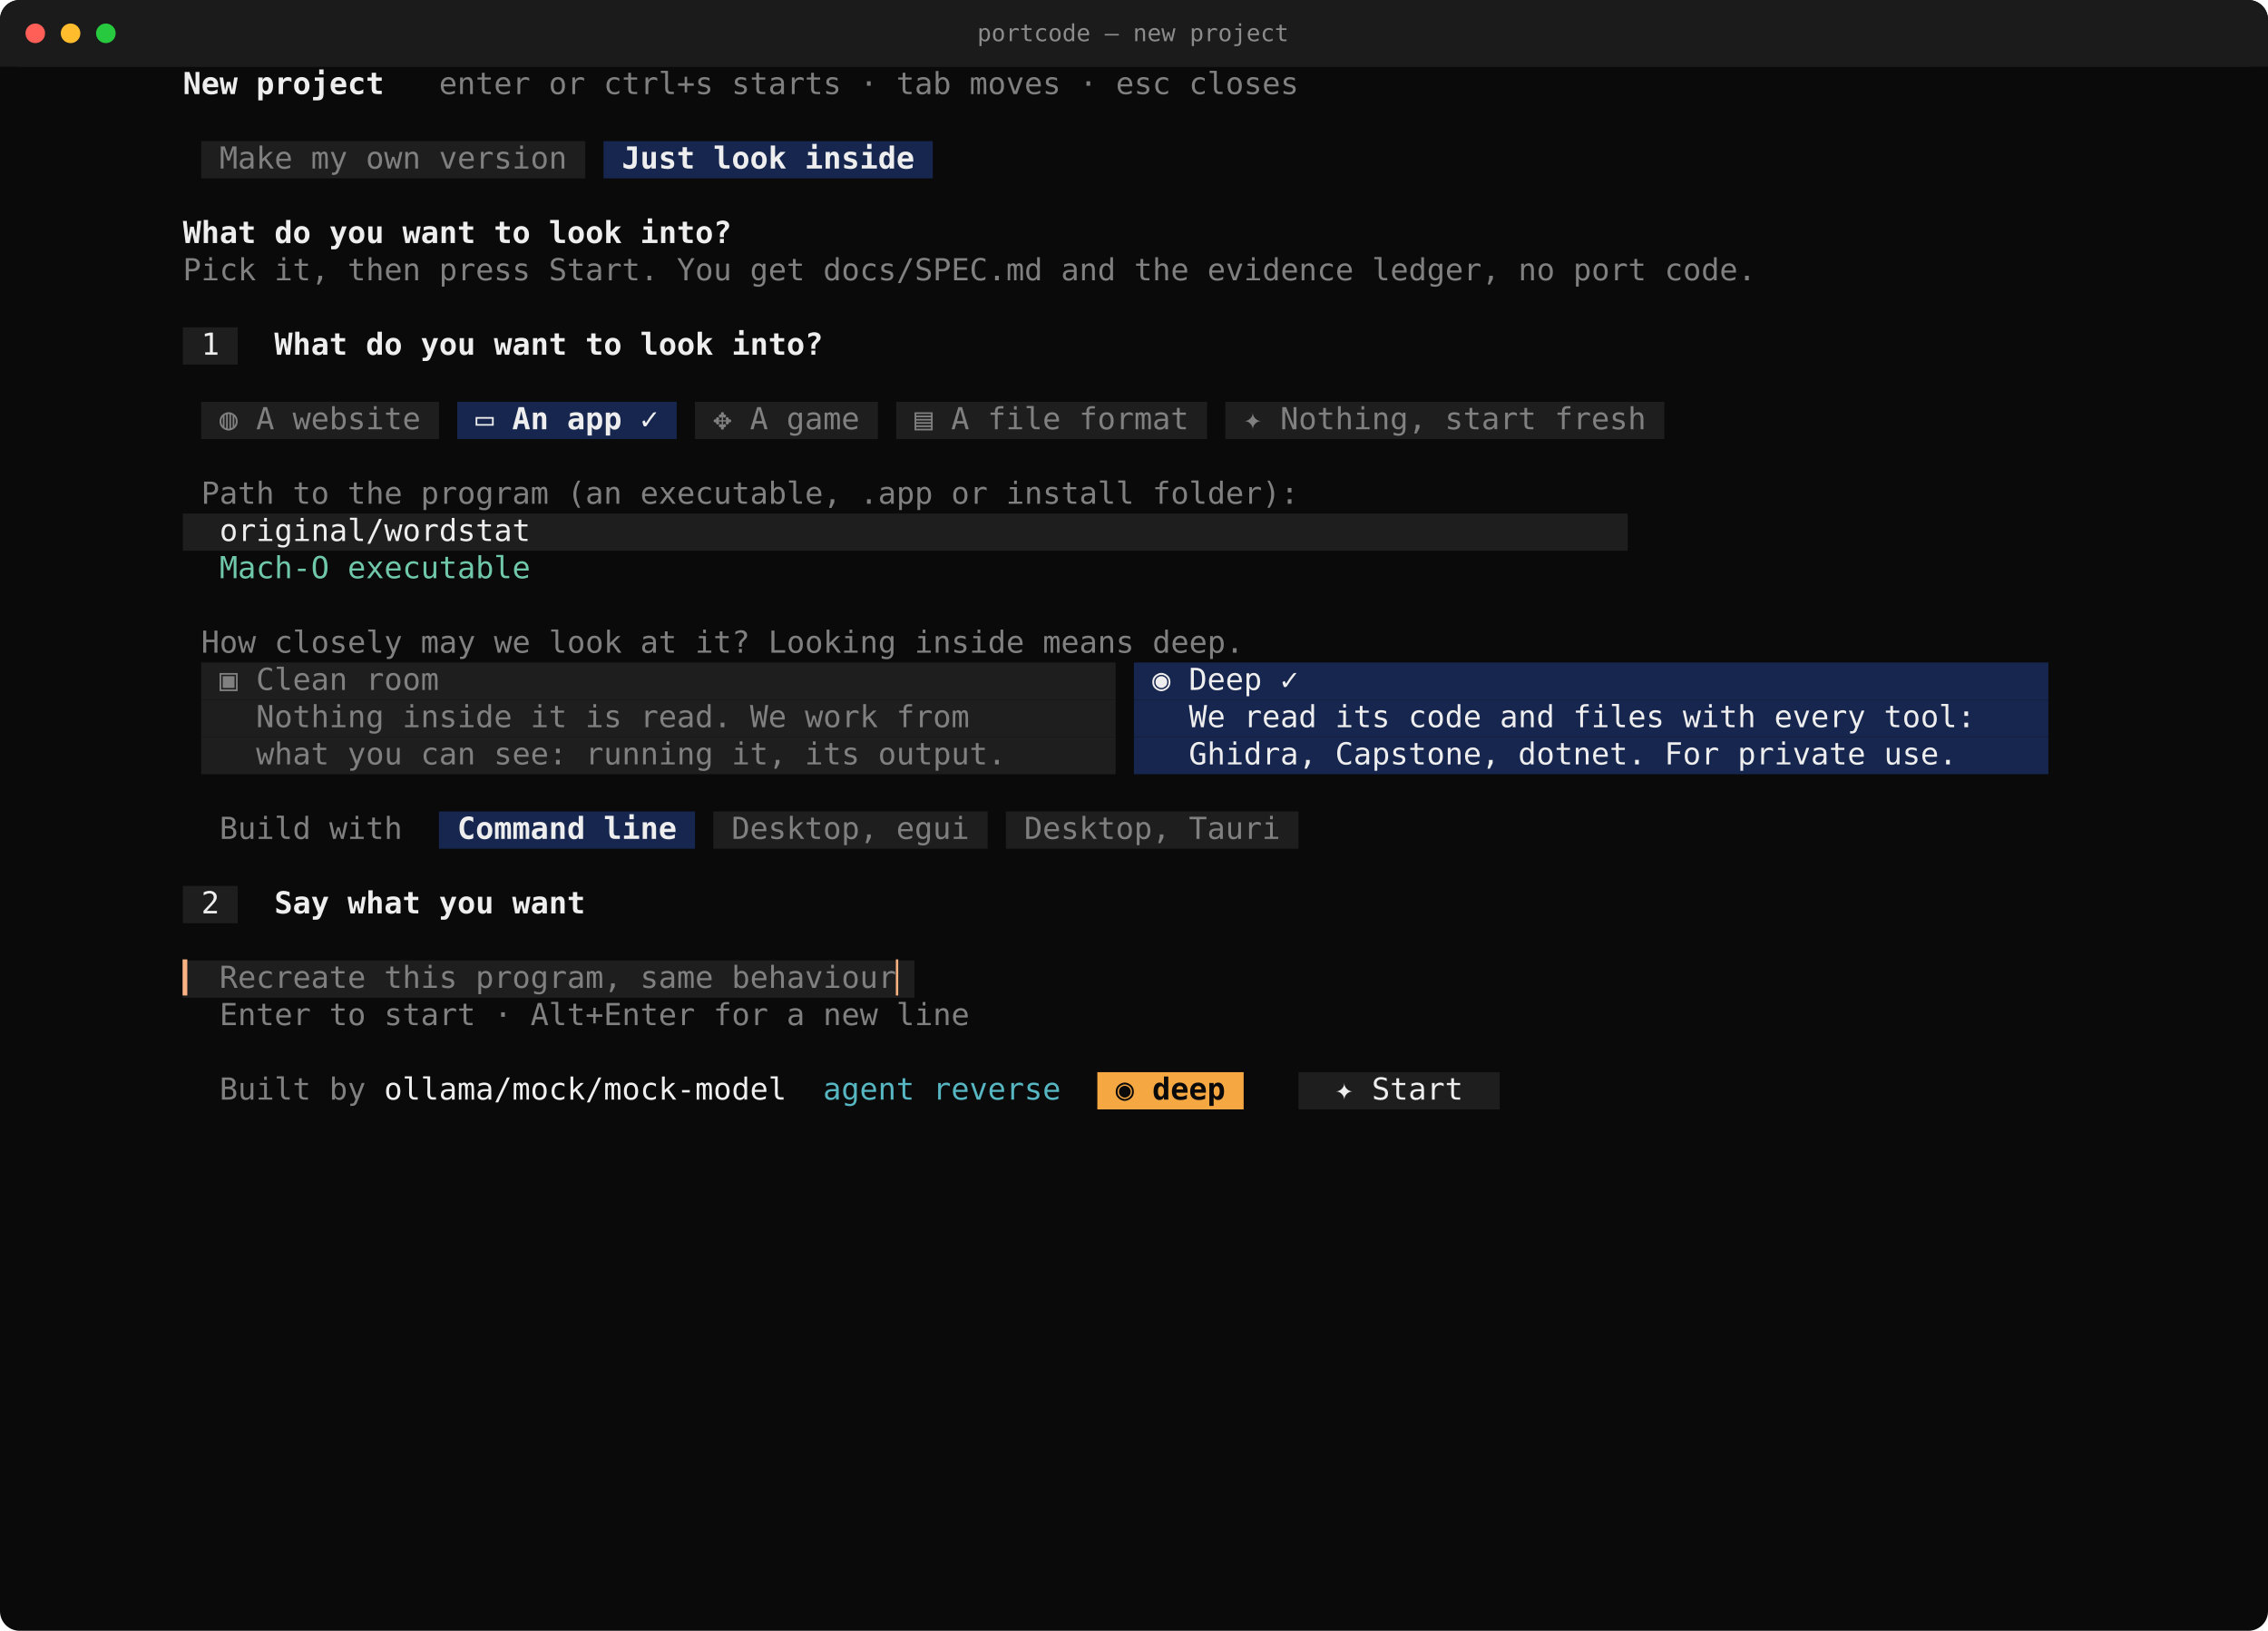
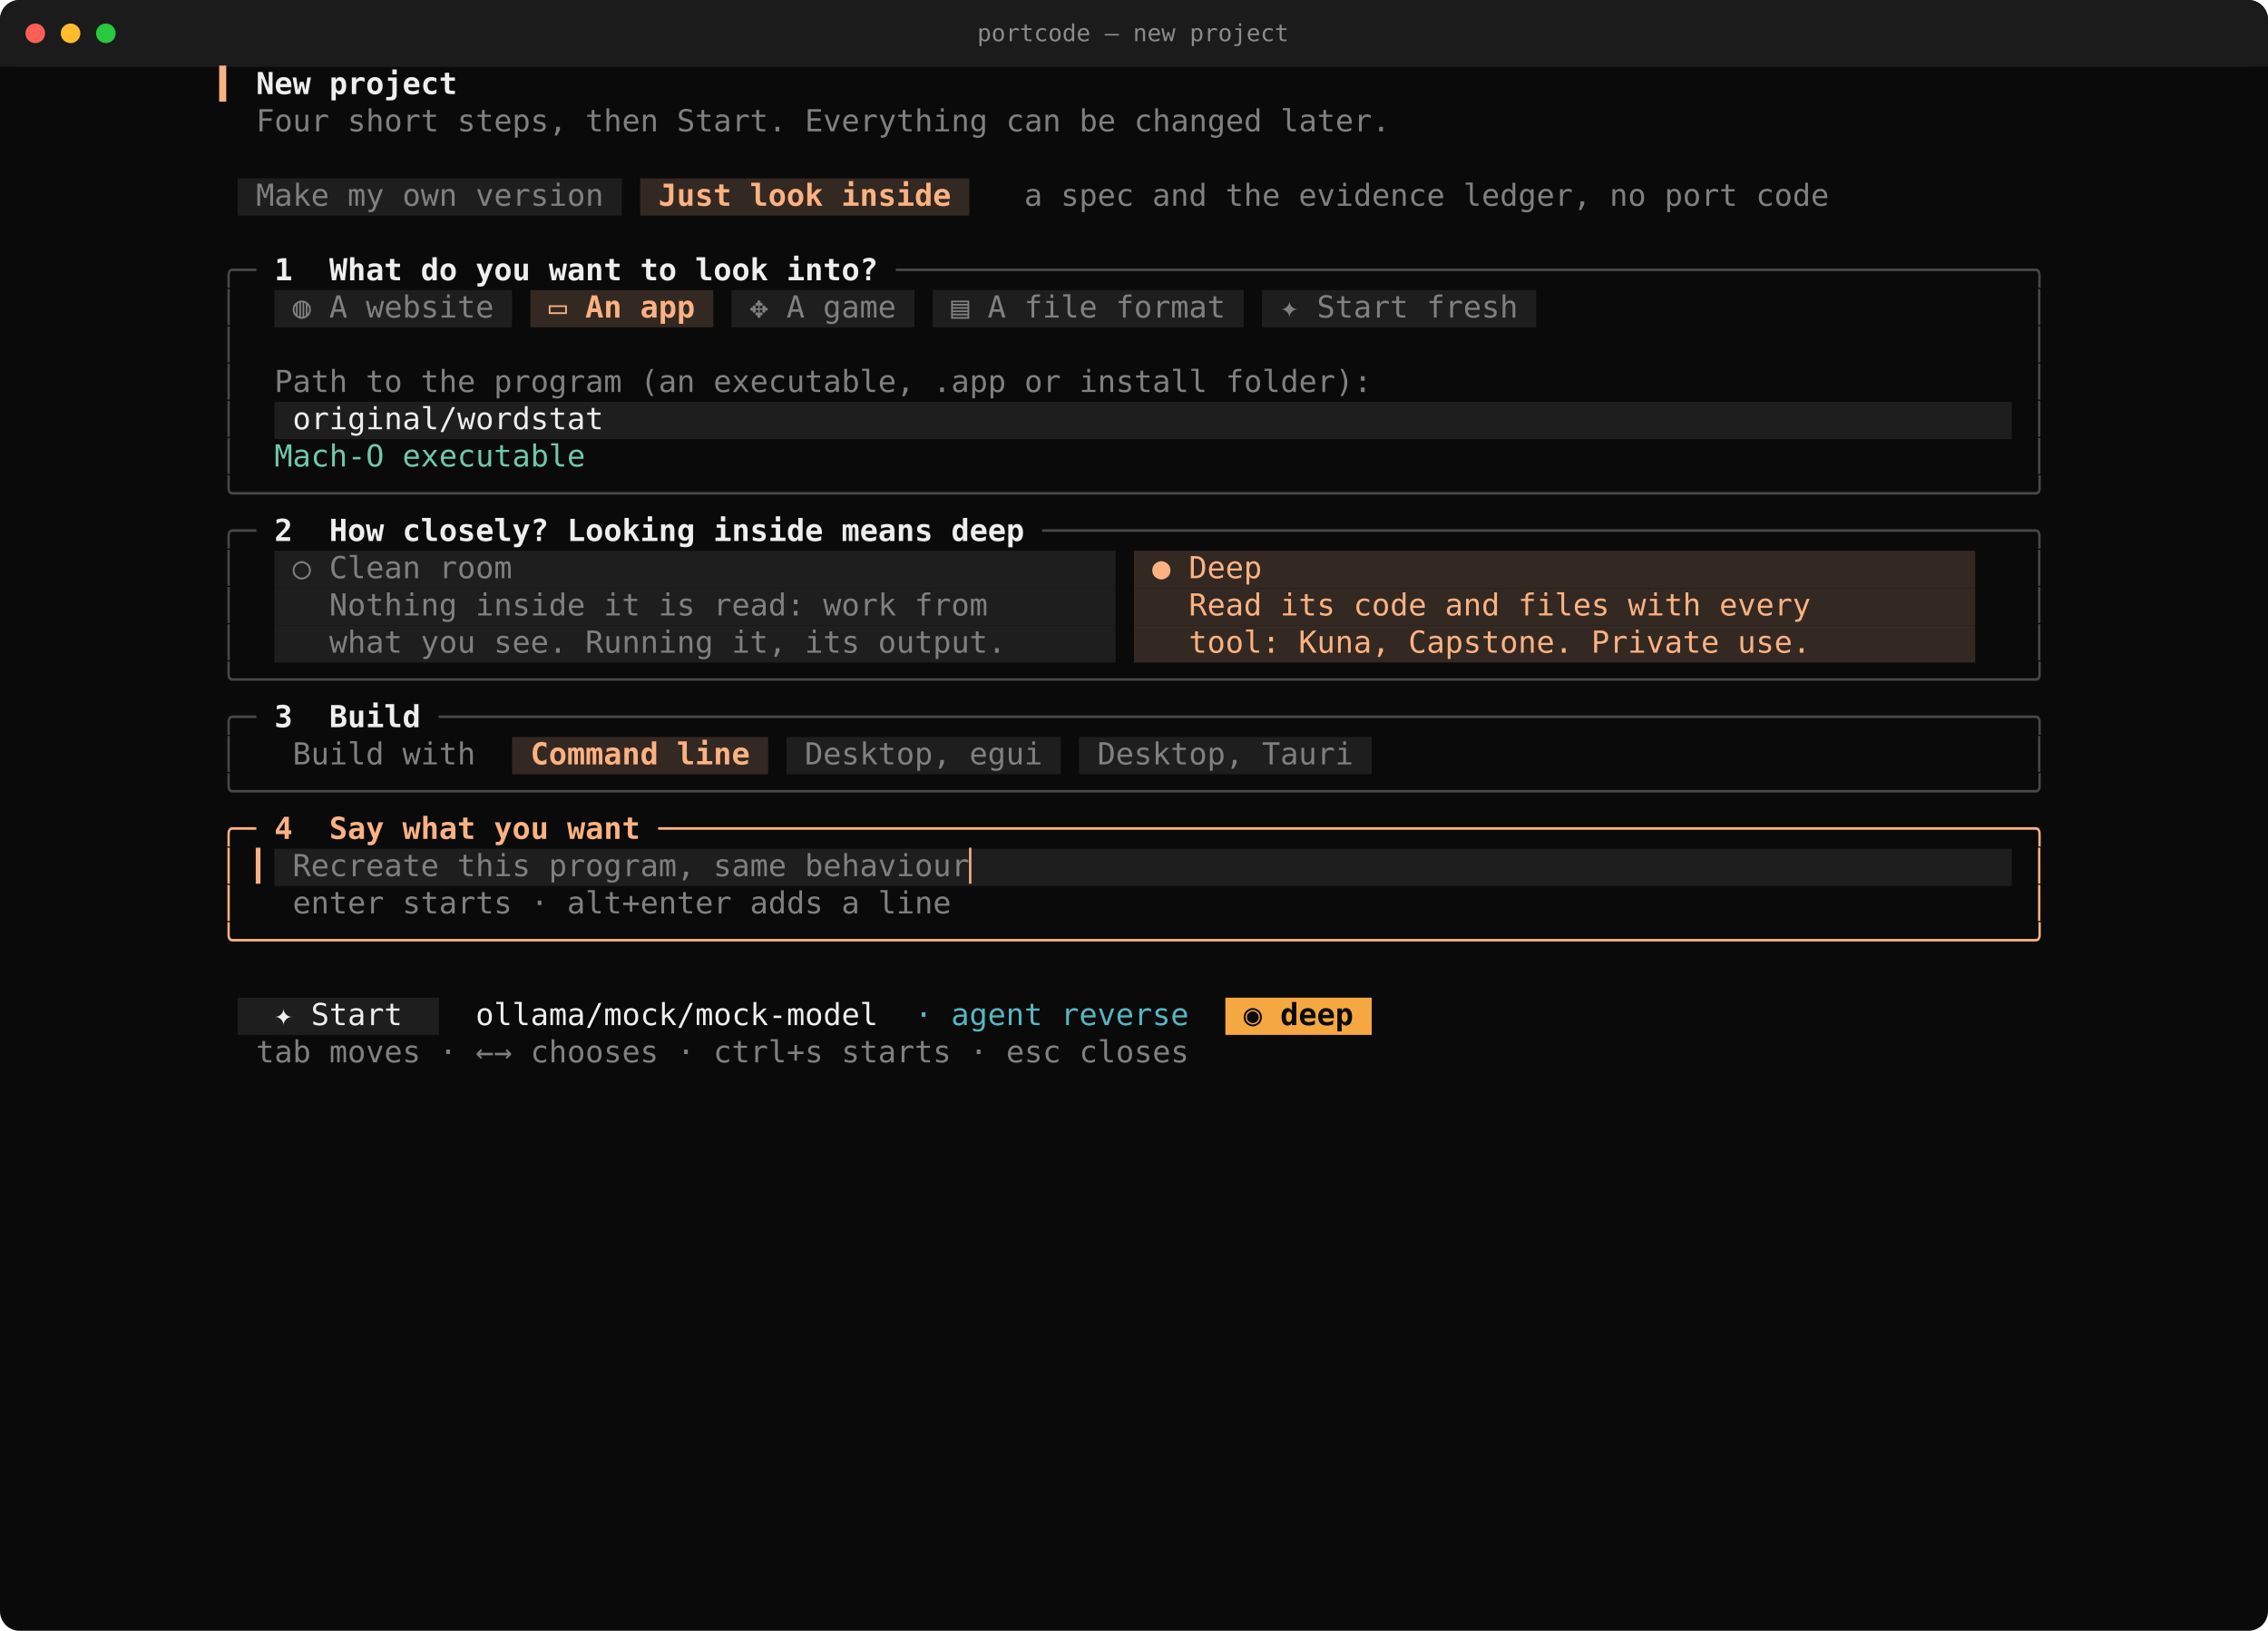
<svg xmlns="http://www.w3.org/2000/svg" width="1157" height="832" viewBox="0 0 1157 832" role="img" aria-label="portcode — new project">
  <rect width="1157" height="832" rx="10" fill="#0a0a0a" />
  <rect width="1157" height="34" rx="10" fill="#1b1b1b" />
  <rect y="24" width="1157" height="10" fill="#1b1b1b" />
  <circle cx="18" cy="17" r="5" fill="#ff5f56" />
  <circle cx="36" cy="17" r="5" fill="#ffbd2e" />
  <circle cx="54" cy="17" r="5" fill="#27c93f" />
  <text x="578" y="21" fill="#8b8b8b" font-family="ui-monospace,Menlo,monospace" font-size="12" text-anchor="middle">portcode — new project</text>
-   <rect x="102.63" y="72.00" width="195.93" height="19" fill="#1e1e1e" />
-   <rect x="307.89" y="72.00" width="167.94" height="19" fill="#16264e" />
-   <rect x="93.30" y="167.00" width="27.99" height="19" fill="#1e1e1e" />
-   <rect x="102.63" y="205.00" width="121.29" height="19" fill="#1e1e1e" />
-   <rect x="233.25" y="205.00" width="111.96" height="19" fill="#16264e" />
-   <rect x="354.54" y="205.00" width="93.30" height="19" fill="#1e1e1e" />
-   <rect x="457.17" y="205.00" width="158.61" height="19" fill="#1e1e1e" />
-   <rect x="625.11" y="205.00" width="223.92" height="19" fill="#1e1e1e" />
-   <rect x="93.30" y="262.00" width="737.07" height="19" fill="#1e1e1e" />
-   <rect x="102.63" y="338.00" width="466.50" height="19" fill="#1e1e1e" />
-   <rect x="578.46" y="338.00" width="466.50" height="19" fill="#16264e" />
-   <rect x="102.63" y="357.00" width="466.50" height="19" fill="#1e1e1e" />
-   <rect x="578.46" y="357.00" width="466.50" height="19" fill="#16264e" />
-   <rect x="102.63" y="376.00" width="466.50" height="19" fill="#1e1e1e" />
-   <rect x="578.46" y="376.00" width="466.50" height="19" fill="#16264e" />
-   <rect x="223.92" y="414.00" width="130.62" height="19" fill="#16264e" />
-   <rect x="363.87" y="414.00" width="139.95" height="19" fill="#1e1e1e" />
-   <rect x="513.15" y="414.00" width="149.28" height="19" fill="#1e1e1e" />
-   <rect x="93.30" y="452.00" width="27.99" height="19" fill="#1e1e1e" />
-   <rect x="93.30" y="490.00" width="373.20" height="19" fill="#1e1e1e" />
-   <rect x="559.80" y="547.00" width="74.64" height="19" fill="#f5a742" />
-   <rect x="662.43" y="547.00" width="102.63" height="19" fill="#1e1e1e" />
+   <rect x="121.29" y="91.00" width="195.93" height="19" fill="#1e1e1e" />
+   <rect x="326.55" y="91.00" width="167.94" height="19" fill="#342822" />
+   <rect x="139.95" y="148.00" width="121.29" height="19" fill="#1e1e1e" />
+   <rect x="270.57" y="148.00" width="93.30" height="19" fill="#342822" />
+   <rect x="373.20" y="148.00" width="93.30" height="19" fill="#1e1e1e" />
+   <rect x="475.83" y="148.00" width="158.61" height="19" fill="#1e1e1e" />
+   <rect x="643.77" y="148.00" width="139.95" height="19" fill="#1e1e1e" />
+   <rect x="139.95" y="205.00" width="886.35" height="19" fill="#1e1e1e" />
+   <rect x="139.95" y="281.00" width="429.18" height="19" fill="#1e1e1e" />
+   <rect x="578.46" y="281.00" width="429.18" height="19" fill="#342822" />
+   <rect x="139.95" y="300.00" width="429.18" height="19" fill="#1e1e1e" />
+   <rect x="578.46" y="300.00" width="429.18" height="19" fill="#342822" />
+   <rect x="139.95" y="319.00" width="429.18" height="19" fill="#1e1e1e" />
+   <rect x="578.46" y="319.00" width="429.18" height="19" fill="#342822" />
+   <rect x="261.24" y="376.00" width="130.62" height="19" fill="#342822" />
+   <rect x="401.19" y="376.00" width="139.95" height="19" fill="#1e1e1e" />
+   <rect x="550.47" y="376.00" width="149.28" height="19" fill="#1e1e1e" />
+   <rect x="139.95" y="433.00" width="886.35" height="19" fill="#1e1e1e" />
+   <rect x="121.29" y="509.00" width="102.63" height="19" fill="#1e1e1e" />
+   <rect x="625.11" y="509.00" width="74.64" height="19" fill="#f5a742" />
  <g font-family="ui-monospace,SFMono-Regular,Menlo,Consolas,'DejaVu Sans Mono',monospace" font-size="15.5" xml:space="preserve">
-     <text x="93.30" y="48.00" fill="#eeeeee" textLength="102.63" lengthAdjust="spacingAndGlyphs" font-weight="700">New project</text>
-     <text x="195.93" y="48.00" fill="#808080" textLength="466.50" lengthAdjust="spacingAndGlyphs">   enter or ctrl+s starts · tab moves · esc closes</text>
-     <text x="102.63" y="86.00" fill="#808080" textLength="195.93" lengthAdjust="spacingAndGlyphs"> Make my own version </text>
-     <text x="307.89" y="86.00" fill="#eeeeee" textLength="167.94" lengthAdjust="spacingAndGlyphs" font-weight="700"> Just look inside </text>
-     <text x="93.30" y="124.00" fill="#eeeeee" textLength="279.90" lengthAdjust="spacingAndGlyphs" font-weight="700">What do you want to look into?</text>
-     <text x="93.30" y="143.00" fill="#808080" textLength="802.38" lengthAdjust="spacingAndGlyphs">Pick it, then press Start. You get docs/SPEC.md and the evidence ledger, no port code.</text>
-     <text x="0.00" y="181.00" fill="#eeeeee" textLength="121.29" lengthAdjust="spacingAndGlyphs">           1 </text>
-     <text x="121.29" y="181.00" fill="#eeeeee" textLength="298.56" lengthAdjust="spacingAndGlyphs" font-weight="700">  What do you want to look into?</text>
-     <text x="102.63" y="219.00" fill="#808080" textLength="121.29" lengthAdjust="spacingAndGlyphs"> ◍ A website </text>
-     <text x="233.25" y="219.00" fill="#eeeeee" textLength="111.96" lengthAdjust="spacingAndGlyphs" font-weight="700"> ▭ An app ✓ </text>
-     <text x="354.54" y="219.00" fill="#808080" textLength="93.30" lengthAdjust="spacingAndGlyphs"> ✥ A game </text>
-     <text x="457.17" y="219.00" fill="#808080" textLength="158.61" lengthAdjust="spacingAndGlyphs"> ▤ A file format </text>
-     <text x="625.11" y="219.00" fill="#808080" textLength="223.92" lengthAdjust="spacingAndGlyphs"> ✦ Nothing, start fresh </text>
-     <text x="93.30" y="257.00" fill="#808080" textLength="569.13" lengthAdjust="spacingAndGlyphs"> Path to the program (an executable, .app or install folder):</text>
-     <text x="0.00" y="276.00" fill="#eeeeee" textLength="1156.92" lengthAdjust="spacingAndGlyphs">            original/wordstat                                                                                               </text>
-     <text x="93.30" y="295.00" fill="#70c8aa" textLength="177.27" lengthAdjust="spacingAndGlyphs">  Mach-O executable</text>
-     <text x="93.30" y="333.00" fill="#808080" textLength="541.14" lengthAdjust="spacingAndGlyphs"> How closely may we look at it? Looking inside means deep.</text>
-     <text x="102.63" y="352.00" fill="#808080" textLength="466.50" lengthAdjust="spacingAndGlyphs"> ▣ Clean room                                     </text>
-     <text x="569.13" y="352.00" fill="#eeeeee" textLength="587.79" lengthAdjust="spacingAndGlyphs">  ◉ Deep ✓                                                     </text>
-     <text x="102.63" y="371.00" fill="#808080" textLength="466.50" lengthAdjust="spacingAndGlyphs">   Nothing inside it is read. We work from        </text>
-     <text x="569.13" y="371.00" fill="#eeeeee" textLength="587.79" lengthAdjust="spacingAndGlyphs">    We read its code and files with every tool:                </text>
-     <text x="102.63" y="390.00" fill="#808080" textLength="466.50" lengthAdjust="spacingAndGlyphs">   what you can see: running it, its output.      </text>
-     <text x="569.13" y="390.00" fill="#eeeeee" textLength="587.79" lengthAdjust="spacingAndGlyphs">    Ghidra, Capstone, dotnet. For private use.                 </text>
-     <text x="102.63" y="428.00" fill="#808080" textLength="121.29" lengthAdjust="spacingAndGlyphs"> Build with  </text>
-     <text x="223.92" y="428.00" fill="#eeeeee" textLength="130.62" lengthAdjust="spacingAndGlyphs" font-weight="700"> Command line </text>
-     <text x="363.87" y="428.00" fill="#808080" textLength="139.95" lengthAdjust="spacingAndGlyphs"> Desktop, egui </text>
-     <text x="513.15" y="428.00" fill="#808080" textLength="149.28" lengthAdjust="spacingAndGlyphs"> Desktop, Tauri </text>
-     <text x="0.00" y="466.00" fill="#eeeeee" textLength="121.29" lengthAdjust="spacingAndGlyphs">           2 </text>
-     <text x="121.29" y="466.00" fill="#eeeeee" textLength="177.27" lengthAdjust="spacingAndGlyphs" font-weight="700">  Say what you want</text>
-     <text x="93.30" y="504.00" fill="#fab283" textLength="9.33" lengthAdjust="spacingAndGlyphs">▎</text>
-     <text x="102.63" y="504.00" fill="#808080" textLength="354.54" lengthAdjust="spacingAndGlyphs"> Recreate this program, same behaviour</text>
-     <text x="457.17" y="504.00" fill="#fab283" textLength="9.33" lengthAdjust="spacingAndGlyphs">▏</text>
-     <text x="93.30" y="523.00" fill="#808080" textLength="401.19" lengthAdjust="spacingAndGlyphs">  Enter to start · Alt+Enter for a new line</text>
-     <text x="102.63" y="561.00" fill="#808080" textLength="93.30" lengthAdjust="spacingAndGlyphs"> Built by </text>
-     <text x="195.93" y="561.00" fill="#eeeeee" textLength="205.26" lengthAdjust="spacingAndGlyphs">ollama/mock/mock-model</text>
-     <text x="401.19" y="561.00" fill="#56b6c2" textLength="158.61" lengthAdjust="spacingAndGlyphs">  agent reverse  </text>
-     <text x="559.80" y="561.00" fill="#0a0a0a" textLength="74.64" lengthAdjust="spacingAndGlyphs" font-weight="700"> ◉ deep </text>
-     <text x="634.44" y="561.00" fill="#eeeeee" textLength="522.48" lengthAdjust="spacingAndGlyphs">     ✦ Start                                            </text>
+     <text x="111.96" y="48.00" fill="#fab283" textLength="9.33" lengthAdjust="spacingAndGlyphs">▍</text>
+     <text x="121.29" y="48.00" fill="#eeeeee" textLength="111.96" lengthAdjust="spacingAndGlyphs" font-weight="700"> New project</text>
+     <text x="111.96" y="67.00" fill="#808080" textLength="597.12" lengthAdjust="spacingAndGlyphs">  Four short steps, then Start. Everything can be changed later.</text>
+     <text x="121.29" y="105.00" fill="#808080" textLength="195.93" lengthAdjust="spacingAndGlyphs"> Make my own version </text>
+     <text x="326.55" y="105.00" fill="#fab283" textLength="167.94" lengthAdjust="spacingAndGlyphs" font-weight="700"> Just look inside </text>
+     <text x="494.49" y="105.00" fill="#808080" textLength="438.51" lengthAdjust="spacingAndGlyphs">   a spec and the evidence ledger, no port code</text>
+     <text x="111.96" y="143.00" fill="#484848" textLength="18.66" lengthAdjust="spacingAndGlyphs">╭─</text>
+     <text x="130.62" y="143.00" fill="#eeeeee" textLength="326.55" lengthAdjust="spacingAndGlyphs" font-weight="700"> 1  What do you want to look into? </text>
+     <text x="457.17" y="143.00" fill="#484848" textLength="587.79" lengthAdjust="spacingAndGlyphs">──────────────────────────────────────────────────────────────╮</text>
+     <text x="111.96" y="162.00" fill="#484848" textLength="18.66" lengthAdjust="spacingAndGlyphs">│ </text>
+     <text x="139.95" y="162.00" fill="#808080" textLength="121.29" lengthAdjust="spacingAndGlyphs"> ◍ A website </text>
+     <text x="270.57" y="162.00" fill="#fab283" textLength="93.30" lengthAdjust="spacingAndGlyphs" font-weight="700"> ▭ An app </text>
+     <text x="373.20" y="162.00" fill="#808080" textLength="93.30" lengthAdjust="spacingAndGlyphs"> ✥ A game </text>
+     <text x="475.83" y="162.00" fill="#808080" textLength="158.61" lengthAdjust="spacingAndGlyphs"> ▤ A file format </text>
+     <text x="643.77" y="162.00" fill="#808080" textLength="139.95" lengthAdjust="spacingAndGlyphs"> ✦ Start fresh </text>
+     <text x="1026.30" y="162.00" fill="#484848" textLength="18.66" lengthAdjust="spacingAndGlyphs"> │</text>
+     <text x="111.96" y="181.00" fill="#484848" textLength="18.66" lengthAdjust="spacingAndGlyphs">│ </text>
+     <text x="1026.30" y="181.00" fill="#484848" textLength="18.66" lengthAdjust="spacingAndGlyphs"> │</text>
+     <text x="111.96" y="200.00" fill="#484848" textLength="18.66" lengthAdjust="spacingAndGlyphs">│ </text>
+     <text x="130.62" y="200.00" fill="#808080" textLength="569.13" lengthAdjust="spacingAndGlyphs"> Path to the program (an executable, .app or install folder):</text>
+     <text x="1026.30" y="200.00" fill="#484848" textLength="18.66" lengthAdjust="spacingAndGlyphs"> │</text>
+     <text x="111.96" y="219.00" fill="#484848" textLength="18.66" lengthAdjust="spacingAndGlyphs">│ </text>
+     <text x="130.62" y="219.00" fill="#eeeeee" textLength="895.68" lengthAdjust="spacingAndGlyphs">  original/wordstat                                                                             </text>
+     <text x="1026.30" y="219.00" fill="#484848" textLength="18.66" lengthAdjust="spacingAndGlyphs"> │</text>
+     <text x="111.96" y="238.00" fill="#484848" textLength="18.66" lengthAdjust="spacingAndGlyphs">│ </text>
+     <text x="130.62" y="238.00" fill="#70c8aa" textLength="167.94" lengthAdjust="spacingAndGlyphs"> Mach-O executable</text>
+     <text x="1026.30" y="238.00" fill="#484848" textLength="18.66" lengthAdjust="spacingAndGlyphs"> │</text>
+     <text x="111.96" y="257.00" fill="#484848" textLength="933.00" lengthAdjust="spacingAndGlyphs">╰──────────────────────────────────────────────────────────────────────────────────────────────────╯</text>
+     <text x="111.96" y="276.00" fill="#484848" textLength="18.66" lengthAdjust="spacingAndGlyphs">╭─</text>
+     <text x="130.62" y="276.00" fill="#eeeeee" textLength="401.19" lengthAdjust="spacingAndGlyphs" font-weight="700"> 2  How closely? Looking inside means deep </text>
+     <text x="531.81" y="276.00" fill="#484848" textLength="513.15" lengthAdjust="spacingAndGlyphs">──────────────────────────────────────────────────────╮</text>
+     <text x="111.96" y="295.00" fill="#484848" textLength="18.66" lengthAdjust="spacingAndGlyphs">│ </text>
+     <text x="139.95" y="295.00" fill="#808080" textLength="429.18" lengthAdjust="spacingAndGlyphs"> ○ Clean room                                 </text>
+     <text x="578.46" y="295.00" fill="#fab283" textLength="429.18" lengthAdjust="spacingAndGlyphs"> ● Deep                                       </text>
+     <text x="1026.30" y="295.00" fill="#484848" textLength="18.66" lengthAdjust="spacingAndGlyphs"> │</text>
+     <text x="111.96" y="314.00" fill="#484848" textLength="18.66" lengthAdjust="spacingAndGlyphs">│ </text>
+     <text x="139.95" y="314.00" fill="#808080" textLength="429.18" lengthAdjust="spacingAndGlyphs">   Nothing inside it is read: work from       </text>
+     <text x="578.46" y="314.00" fill="#fab283" textLength="429.18" lengthAdjust="spacingAndGlyphs">   Read its code and files with every         </text>
+     <text x="1026.30" y="314.00" fill="#484848" textLength="18.66" lengthAdjust="spacingAndGlyphs"> │</text>
+     <text x="111.96" y="333.00" fill="#484848" textLength="18.66" lengthAdjust="spacingAndGlyphs">│ </text>
+     <text x="139.95" y="333.00" fill="#808080" textLength="429.18" lengthAdjust="spacingAndGlyphs">   what you see. Running it, its output.      </text>
+     <text x="578.46" y="333.00" fill="#fab283" textLength="429.18" lengthAdjust="spacingAndGlyphs">   tool: Kuna, Capstone. Private use.         </text>
+     <text x="1026.30" y="333.00" fill="#484848" textLength="18.66" lengthAdjust="spacingAndGlyphs"> │</text>
+     <text x="111.96" y="352.00" fill="#484848" textLength="933.00" lengthAdjust="spacingAndGlyphs">╰──────────────────────────────────────────────────────────────────────────────────────────────────╯</text>
+     <text x="111.96" y="371.00" fill="#484848" textLength="18.66" lengthAdjust="spacingAndGlyphs">╭─</text>
+     <text x="130.62" y="371.00" fill="#eeeeee" textLength="93.30" lengthAdjust="spacingAndGlyphs" font-weight="700"> 3  Build </text>
+     <text x="223.92" y="371.00" fill="#484848" textLength="821.04" lengthAdjust="spacingAndGlyphs">───────────────────────────────────────────────────────────────────────────────────────╮</text>
+     <text x="111.96" y="390.00" fill="#484848" textLength="18.66" lengthAdjust="spacingAndGlyphs">│ </text>
+     <text x="139.95" y="390.00" fill="#808080" textLength="121.29" lengthAdjust="spacingAndGlyphs"> Build with  </text>
+     <text x="261.24" y="390.00" fill="#fab283" textLength="130.62" lengthAdjust="spacingAndGlyphs" font-weight="700"> Command line </text>
+     <text x="401.19" y="390.00" fill="#808080" textLength="139.95" lengthAdjust="spacingAndGlyphs"> Desktop, egui </text>
+     <text x="550.47" y="390.00" fill="#808080" textLength="149.28" lengthAdjust="spacingAndGlyphs"> Desktop, Tauri </text>
+     <text x="1026.30" y="390.00" fill="#484848" textLength="18.66" lengthAdjust="spacingAndGlyphs"> │</text>
+     <text x="111.96" y="409.00" fill="#484848" textLength="933.00" lengthAdjust="spacingAndGlyphs">╰──────────────────────────────────────────────────────────────────────────────────────────────────╯</text>
+     <text x="111.96" y="428.00" fill="#fab283" textLength="18.66" lengthAdjust="spacingAndGlyphs">╭─</text>
+     <text x="130.62" y="428.00" fill="#fab283" textLength="205.26" lengthAdjust="spacingAndGlyphs" font-weight="700"> 4  Say what you want </text>
+     <text x="335.88" y="428.00" fill="#fab283" textLength="709.08" lengthAdjust="spacingAndGlyphs">───────────────────────────────────────────────────────────────────────────╮</text>
+     <text x="111.96" y="447.00" fill="#fab283" textLength="27.99" lengthAdjust="spacingAndGlyphs">│ ▎</text>
+     <text x="139.95" y="447.00" fill="#808080" textLength="354.54" lengthAdjust="spacingAndGlyphs"> Recreate this program, same behaviour</text>
+     <text x="494.49" y="447.00" fill="#fab283" textLength="9.33" lengthAdjust="spacingAndGlyphs">▏</text>
+     <text x="1026.30" y="447.00" fill="#fab283" textLength="18.66" lengthAdjust="spacingAndGlyphs"> │</text>
+     <text x="111.96" y="466.00" fill="#fab283" textLength="18.66" lengthAdjust="spacingAndGlyphs">│ </text>
+     <text x="130.62" y="466.00" fill="#808080" textLength="354.54" lengthAdjust="spacingAndGlyphs">  enter starts · alt+enter adds a line</text>
+     <text x="1026.30" y="466.00" fill="#fab283" textLength="18.66" lengthAdjust="spacingAndGlyphs"> │</text>
+     <text x="111.96" y="485.00" fill="#fab283" textLength="933.00" lengthAdjust="spacingAndGlyphs">╰──────────────────────────────────────────────────────────────────────────────────────────────────╯</text>
+     <text x="0.00" y="523.00" fill="#eeeeee" textLength="447.84" lengthAdjust="spacingAndGlyphs">               ✦ Start    ollama/mock/mock-model</text>
+     <text x="447.84" y="523.00" fill="#56b6c2" textLength="177.27" lengthAdjust="spacingAndGlyphs">  · agent reverse  </text>
+     <text x="625.11" y="523.00" fill="#0a0a0a" textLength="74.64" lengthAdjust="spacingAndGlyphs" font-weight="700"> ◉ deep </text>
+     <text x="111.96" y="542.00" fill="#808080" textLength="494.49" lengthAdjust="spacingAndGlyphs">  tab moves · ←→ chooses · ctrl+s starts · esc closes</text>
  </g>
</svg>
